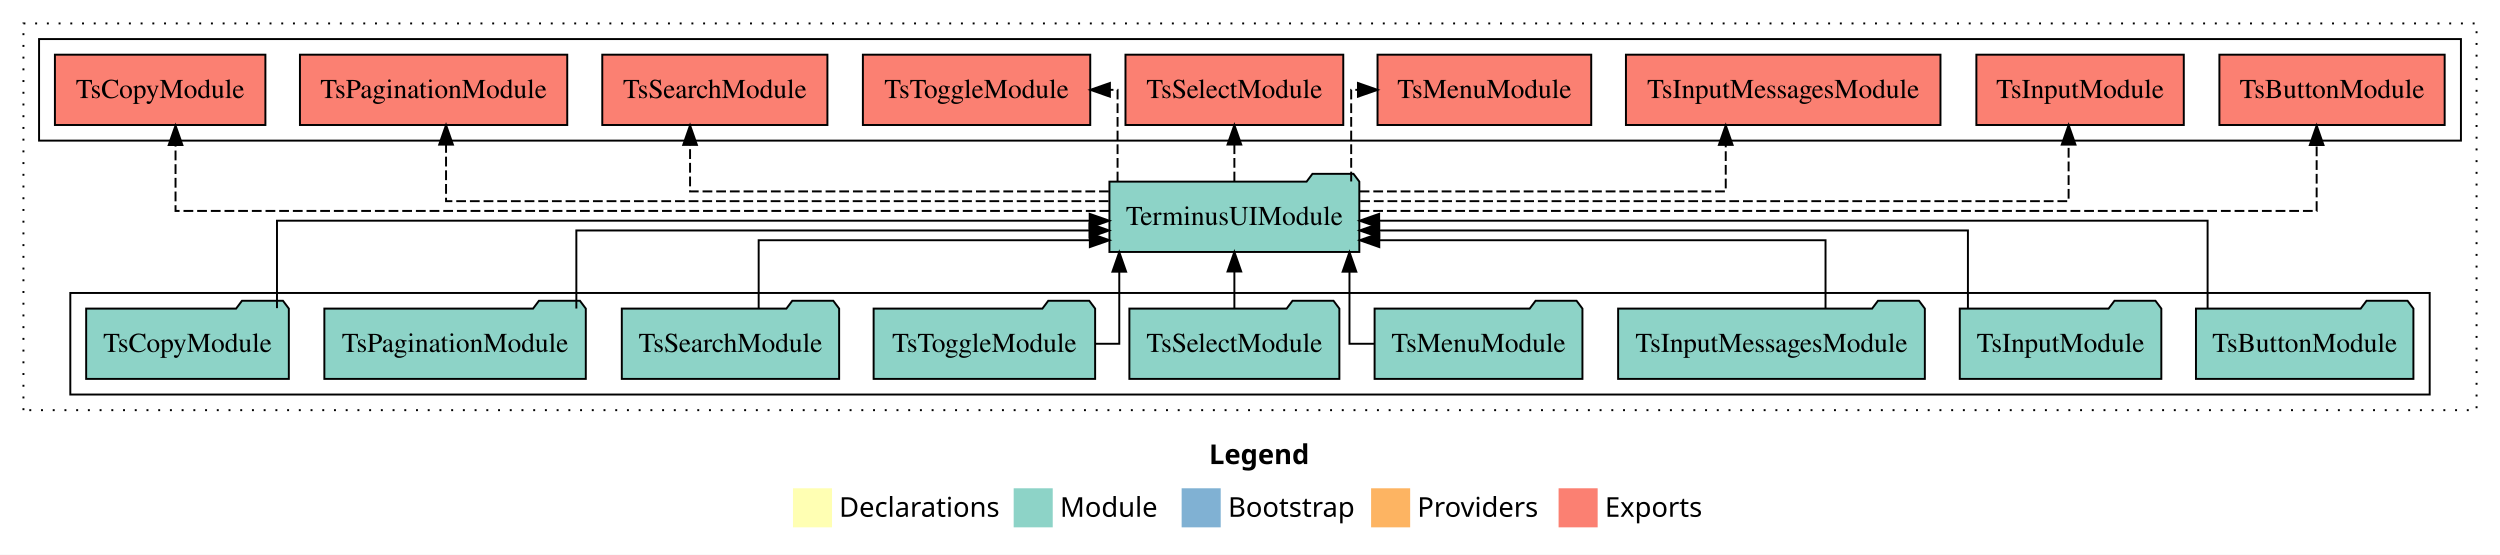
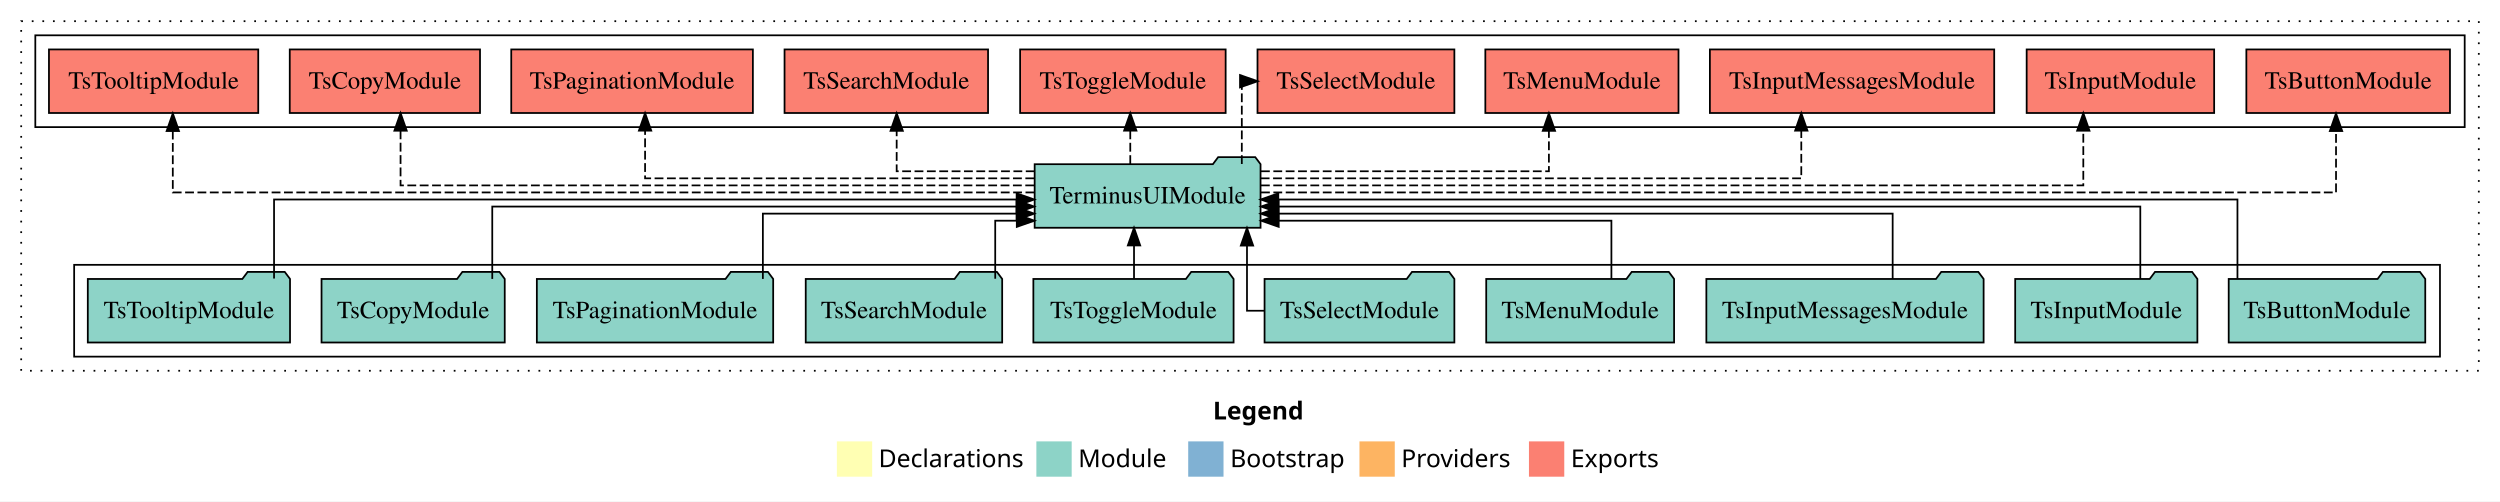
- <svg xmlns="http://www.w3.org/2000/svg" width="1280pt" height="284pt" viewBox="0.00 0.00 1280.00 284.00">
+ <svg xmlns="http://www.w3.org/2000/svg" width="1416pt" height="284pt" viewBox="0.00 0.00 1416.00 284.00">
  <g id="graph0" class="graph" transform="scale(1 1) rotate(0) translate(4 280)">
-     <polygon fill="#ffffff" stroke="transparent" points="-4,4 -4,-280 1276,-280 1276,4 -4,4" />
-     <text text-anchor="start" x="615.009" y="-42.4" font-family="sans-serif" font-weight="bold" font-size="14.00" fill="#000000">Legend</text>
-     <polygon fill="#ffffb3" stroke="transparent" points="402,-10 402,-30 422,-30 422,-10 402,-10" />
-     <text text-anchor="start" x="425.629" y="-15.4" font-family="sans-serif" font-size="14.00" fill="#000000">  Declarations</text>
-     <polygon fill="#8dd3c7" stroke="transparent" points="515,-10 515,-30 535,-30 535,-10 515,-10" />
-     <text text-anchor="start" x="538.725" y="-15.4" font-family="sans-serif" font-size="14.00" fill="#000000">  Module</text>
-     <polygon fill="#80b1d3" stroke="transparent" points="601,-10 601,-30 621,-30 621,-10 601,-10" />
-     <text text-anchor="start" x="624.781" y="-15.4" font-family="sans-serif" font-size="14.00" fill="#000000">  Bootstrap</text>
-     <polygon fill="#fdb462" stroke="transparent" points="698,-10 698,-30 718,-30 718,-10 698,-10" />
-     <text text-anchor="start" x="721.673" y="-15.4" font-family="sans-serif" font-size="14.00" fill="#000000">  Providers</text>
-     <polygon fill="#fb8072" stroke="transparent" points="794,-10 794,-30 814,-30 814,-10 794,-10" />
-     <text text-anchor="start" x="817.726" y="-15.4" font-family="sans-serif" font-size="14.00" fill="#000000">  Exports</text>
+     <polygon fill="#ffffff" stroke="transparent" points="-4,4 -4,-280 1412,-280 1412,4 -4,4" />
+     <text text-anchor="start" x="683.009" y="-42.4" font-family="sans-serif" font-weight="bold" font-size="14.00" fill="#000000">Legend</text>
+     <polygon fill="#ffffb3" stroke="transparent" points="470,-10 470,-30 490,-30 490,-10 470,-10" />
+     <text text-anchor="start" x="493.629" y="-15.4" font-family="sans-serif" font-size="14.00" fill="#000000">  Declarations</text>
+     <polygon fill="#8dd3c7" stroke="transparent" points="583,-10 583,-30 603,-30 603,-10 583,-10" />
+     <text text-anchor="start" x="606.725" y="-15.4" font-family="sans-serif" font-size="14.00" fill="#000000">  Module</text>
+     <polygon fill="#80b1d3" stroke="transparent" points="669,-10 669,-30 689,-30 689,-10 669,-10" />
+     <text text-anchor="start" x="692.781" y="-15.4" font-family="sans-serif" font-size="14.00" fill="#000000">  Bootstrap</text>
+     <polygon fill="#fdb462" stroke="transparent" points="766,-10 766,-30 786,-30 786,-10 766,-10" />
+     <text text-anchor="start" x="789.673" y="-15.4" font-family="sans-serif" font-size="14.00" fill="#000000">  Providers</text>
+     <polygon fill="#fb8072" stroke="transparent" points="862,-10 862,-30 882,-30 882,-10 862,-10" />
+     <text text-anchor="start" x="885.726" y="-15.4" font-family="sans-serif" font-size="14.00" fill="#000000">  Exports</text>
    <g id="clust1" class="cluster">
-       <polygon fill="none" stroke="#000000" stroke-dasharray="1,5" points="8,-70 8,-268 1264,-268 1264,-70 8,-70" />
+       <polygon fill="none" stroke="#000000" stroke-dasharray="1,5" points="8,-70 8,-268 1400,-268 1400,-70 8,-70" />
    </g>
    <g id="clust3" class="cluster">
-       <polygon fill="none" stroke="#000000" points="32,-78 32,-130 1240,-130 1240,-78 32,-78" />
+       <polygon fill="none" stroke="#000000" points="38,-78 38,-130 1378,-130 1378,-78 38,-78" />
    </g>
    <g id="clust4" class="cluster">
-       <polygon fill="none" stroke="#000000" points="16,-208 16,-260 1256,-260 1256,-208 16,-208" />
+       <polygon fill="none" stroke="#000000" points="16,-208 16,-260 1392,-260 1392,-208 16,-208" />
    </g>
    <g id="node1" class="node">
-       <polygon fill="#8dd3c7" stroke="#000000" points="1231.665,-122 1228.665,-126 1207.665,-126 1204.665,-122 1120.335,-122 1120.335,-86 1231.665,-86 1231.665,-122" />
-       <text text-anchor="middle" x="1176" y="-99.8" font-family="Times,serif" font-size="14.00" fill="#000000">TsButtonModule</text>
+       <polygon fill="#8dd3c7" stroke="#000000" points="1369.665,-122 1366.665,-126 1345.665,-126 1342.665,-122 1258.335,-122 1258.335,-86 1369.665,-86 1369.665,-122" />
+       <text text-anchor="middle" x="1314" y="-99.8" font-family="Times,serif" font-size="14.00" fill="#000000">TsButtonModule</text>
+     </g>
+     <g id="node11" class="node">
+       <polygon fill="#8dd3c7" stroke="#000000" points="709.971,-187 706.971,-191 685.971,-191 682.971,-187 582.029,-187 582.029,-151 709.971,-151 709.971,-187" />
+       <text text-anchor="middle" x="646" y="-164.8" font-family="Times,serif" font-size="14.00" fill="#000000">TerminusUIModule</text>
+     </g>
+     <g id="edge1" class="edge">
+       <path fill="none" stroke="#000000" d="M1263.293,-122.222C1263.293,-140.828 1263.293,-167 1263.293,-167 1263.293,-167 720.025,-167 720.025,-167" />
+       <polygon fill="#000000" stroke="#000000" points="720.025,-163.5 710.025,-167 720.025,-170.5 720.025,-163.5" />
+     </g>
+     <g id="node2" class="node">
+       <polygon fill="#8dd3c7" stroke="#000000" points="1240.598,-122 1237.598,-126 1216.598,-126 1213.598,-122 1137.402,-122 1137.402,-86 1240.598,-86 1240.598,-122" />
+       <text text-anchor="middle" x="1189" y="-99.8" font-family="Times,serif" font-size="14.00" fill="#000000">TsInputModule</text>
+     </g>
+     <g id="edge2" class="edge">
+       <path fill="none" stroke="#000000" d="M1208.266,-122.022C1208.266,-139.373 1208.266,-163 1208.266,-163 1208.266,-163 720.225,-163 720.225,-163" />
+       <polygon fill="#000000" stroke="#000000" points="720.225,-159.5 710.225,-163 720.225,-166.5 720.225,-159.5" />
+     </g>
+     <g id="node3" class="node">
+       <polygon fill="#8dd3c7" stroke="#000000" points="1119.521,-122 1116.521,-126 1095.521,-126 1092.521,-122 962.479,-122 962.479,-86 1119.521,-86 1119.521,-122" />
+       <text text-anchor="middle" x="1041" y="-99.8" font-family="Times,serif" font-size="14.00" fill="#000000">TsInputMessagesModule</text>
+     </g>
+     <g id="edge3" class="edge">
+       <path fill="none" stroke="#000000" d="M1068.003,-122.009C1068.003,-138.049 1068.003,-159 1068.003,-159 1068.003,-159 720.093,-159 720.093,-159" />
+       <polygon fill="#000000" stroke="#000000" points="720.093,-155.5 710.093,-159 720.093,-162.5 720.093,-155.5" />
+     </g>
+     <g id="node4" class="node">
+       <polygon fill="#8dd3c7" stroke="#000000" points="944.206,-122 941.206,-126 920.206,-126 917.206,-122 837.794,-122 837.794,-86 944.206,-86 944.206,-122" />
+       <text text-anchor="middle" x="891" y="-99.8" font-family="Times,serif" font-size="14.00" fill="#000000">TsMenuModule</text>
+     </g>
+     <g id="edge4" class="edge">
+       <path fill="none" stroke="#000000" d="M908.701,-122.124C908.701,-136.783 908.701,-155 908.701,-155 908.701,-155 720.264,-155 720.264,-155" />
+       <polygon fill="#000000" stroke="#000000" points="720.264,-151.5 710.264,-155 720.264,-158.5 720.264,-151.5" />
+     </g>
+     <g id="node5" class="node">
+       <polygon fill="#8dd3c7" stroke="#000000" points="819.755,-122 816.755,-126 795.755,-126 792.755,-122 712.245,-122 712.245,-86 819.755,-86 819.755,-122" />
+       <text text-anchor="middle" x="766" y="-99.8" font-family="Times,serif" font-size="14.00" fill="#000000">TsSelectModule</text>
+     </g>
+     <g id="edge5" class="edge">
+       <path fill="none" stroke="#000000" d="M711.969,-104C706.152,-104 702.294,-104 702.294,-104 702.294,-104 702.294,-140.894 702.294,-140.894" />
+       <polygon fill="#000000" stroke="#000000" points="698.794,-140.894 702.294,-150.894 705.794,-140.894 698.794,-140.894" />
+     </g>
+     <g id="node6" class="node">
+       <polygon fill="#8dd3c7" stroke="#000000" points="694.705,-122 691.705,-126 670.705,-126 667.705,-122 581.295,-122 581.295,-86 694.705,-86 694.705,-122" />
+       <text text-anchor="middle" x="638" y="-99.8" font-family="Times,serif" font-size="14.00" fill="#000000">TsToggleModule</text>
+     </g>
+     <g id="edge6" class="edge">
+       <path fill="none" stroke="#000000" d="M638.309,-122.106C638.309,-122.106 638.309,-140.991 638.309,-140.991" />
+       <polygon fill="#000000" stroke="#000000" points="634.809,-140.991 638.309,-150.991 641.809,-140.991 634.809,-140.991" />
+     </g>
+     <g id="node7" class="node">
+       <polygon fill="#8dd3c7" stroke="#000000" points="563.635,-122 560.635,-126 539.635,-126 536.635,-122 452.365,-122 452.365,-86 563.635,-86 563.635,-122" />
+       <text text-anchor="middle" x="508" y="-99.8" font-family="Times,serif" font-size="14.00" fill="#000000">TsSearchModule</text>
+     </g>
+     <g id="edge7" class="edge">
+       <path fill="none" stroke="#000000" d="M559.692,-122.124C559.692,-136.783 559.692,-155 559.692,-155 559.692,-155 571.918,-155 571.918,-155" />
+       <polygon fill="#000000" stroke="#000000" points="571.918,-158.5 581.918,-155 571.918,-151.5 571.918,-158.5" />
+     </g>
+     <g id="node8" class="node">
+       <polygon fill="#8dd3c7" stroke="#000000" points="433.931,-122 430.931,-126 409.931,-126 406.931,-122 300.069,-122 300.069,-86 433.931,-86 433.931,-122" />
+       <text text-anchor="middle" x="367" y="-99.8" font-family="Times,serif" font-size="14.00" fill="#000000">TsPaginationModule</text>
+     </g>
+     <g id="edge8" class="edge">
+       <path fill="none" stroke="#000000" d="M428.09,-122.009C428.09,-138.049 428.09,-159 428.09,-159 428.09,-159 571.798,-159 571.798,-159" />
+       <polygon fill="#000000" stroke="#000000" points="571.798,-162.5 581.798,-159 571.798,-155.5 571.798,-162.5" />
+     </g>
+     <g id="node9" class="node">
+       <polygon fill="#8dd3c7" stroke="#000000" points="281.884,-122 278.884,-126 257.884,-126 254.884,-122 178.116,-122 178.116,-86 281.884,-86 281.884,-122" />
+       <text text-anchor="middle" x="230" y="-99.8" font-family="Times,serif" font-size="14.00" fill="#000000">TsCopyModule</text>
+     </g>
+     <g id="edge9" class="edge">
+       <path fill="none" stroke="#000000" d="M274.817,-122.022C274.817,-139.373 274.817,-163 274.817,-163 274.817,-163 571.769,-163 571.769,-163" />
+       <polygon fill="#000000" stroke="#000000" points="571.769,-166.5 581.769,-163 571.769,-159.5 571.769,-166.5" />
    </g>
    <g id="node10" class="node">
-       <polygon fill="#8dd3c7" stroke="#000000" points="691.971,-187 688.971,-191 667.971,-191 664.971,-187 564.029,-187 564.029,-151 691.971,-151 691.971,-187" />
-       <text text-anchor="middle" x="628" y="-164.8" font-family="Times,serif" font-size="14.00" fill="#000000">TerminusUIModule</text>
-     </g>
-     <g id="edge1" class="edge">
-       <path fill="none" stroke="#000000" d="M1126.293,-122.222C1126.293,-140.828 1126.293,-167 1126.293,-167 1126.293,-167 702.123,-167 702.123,-167" />
-       <polygon fill="#000000" stroke="#000000" points="702.123,-163.5 692.123,-167 702.123,-170.5 702.123,-163.5" />
-     </g>
-     <g id="node2" class="node">
-       <polygon fill="#8dd3c7" stroke="#000000" points="1102.598,-122 1099.598,-126 1078.598,-126 1075.598,-122 999.402,-122 999.402,-86 1102.598,-86 1102.598,-122" />
-       <text text-anchor="middle" x="1051" y="-99.8" font-family="Times,serif" font-size="14.00" fill="#000000">TsInputModule</text>
-     </g>
-     <g id="edge2" class="edge">
-       <path fill="none" stroke="#000000" d="M1003.576,-122.034C1003.576,-139.06 1003.576,-162 1003.576,-162 1003.576,-162 702.137,-162 702.137,-162" />
-       <polygon fill="#000000" stroke="#000000" points="702.137,-158.5 692.137,-162 702.137,-165.5 702.137,-158.5" />
-     </g>
-     <g id="node3" class="node">
-       <polygon fill="#8dd3c7" stroke="#000000" points="981.521,-122 978.521,-126 957.521,-126 954.521,-122 824.479,-122 824.479,-86 981.521,-86 981.521,-122" />
-       <text text-anchor="middle" x="903" y="-99.8" font-family="Times,serif" font-size="14.00" fill="#000000">TsInputMessagesModule</text>
-     </g>
-     <g id="edge3" class="edge">
-       <path fill="none" stroke="#000000" d="M930.67,-122.24C930.67,-137.571 930.67,-157 930.67,-157 930.67,-157 702.188,-157 702.188,-157" />
-       <polygon fill="#000000" stroke="#000000" points="702.189,-153.5 692.188,-157 702.188,-160.5 702.189,-153.5" />
-     </g>
-     <g id="node4" class="node">
-       <polygon fill="#8dd3c7" stroke="#000000" points="806.206,-122 803.206,-126 782.206,-126 779.206,-122 699.794,-122 699.794,-86 806.206,-86 806.206,-122" />
-       <text text-anchor="middle" x="753" y="-99.8" font-family="Times,serif" font-size="14.00" fill="#000000">TsMenuModule</text>
-     </g>
-     <g id="edge4" class="edge">
-       <path fill="none" stroke="#000000" d="M699.67,-104C692.157,-104 686.931,-104 686.931,-104 686.931,-104 686.931,-140.894 686.931,-140.894" />
-       <polygon fill="#000000" stroke="#000000" points="683.431,-140.894 686.931,-150.894 690.431,-140.894 683.431,-140.894" />
-     </g>
-     <g id="node5" class="node">
-       <polygon fill="#8dd3c7" stroke="#000000" points="681.755,-122 678.755,-126 657.755,-126 654.755,-122 574.245,-122 574.245,-86 681.755,-86 681.755,-122" />
-       <text text-anchor="middle" x="628" y="-99.8" font-family="Times,serif" font-size="14.00" fill="#000000">TsSelectModule</text>
-     </g>
-     <g id="edge5" class="edge">
-       <path fill="none" stroke="#000000" d="M628,-122.106C628,-122.106 628,-140.991 628,-140.991" />
-       <polygon fill="#000000" stroke="#000000" points="624.5,-140.991 628,-150.991 631.5,-140.991 624.5,-140.991" />
-     </g>
-     <g id="node6" class="node">
-       <polygon fill="#8dd3c7" stroke="#000000" points="556.705,-122 553.705,-126 532.705,-126 529.705,-122 443.295,-122 443.295,-86 556.705,-86 556.705,-122" />
-       <text text-anchor="middle" x="500" y="-99.8" font-family="Times,serif" font-size="14.00" fill="#000000">TsToggleModule</text>
-     </g>
-     <g id="edge6" class="edge">
-       <path fill="none" stroke="#000000" d="M556.721,-104C564.051,-104 569.069,-104 569.069,-104 569.069,-104 569.069,-140.894 569.069,-140.894" />
-       <polygon fill="#000000" stroke="#000000" points="565.569,-140.894 569.069,-150.894 572.569,-140.894 565.569,-140.894" />
-     </g>
-     <g id="node7" class="node">
-       <polygon fill="#8dd3c7" stroke="#000000" points="425.635,-122 422.635,-126 401.635,-126 398.635,-122 314.365,-122 314.365,-86 425.635,-86 425.635,-122" />
-       <text text-anchor="middle" x="370" y="-99.8" font-family="Times,serif" font-size="14.00" fill="#000000">TsSearchModule</text>
-     </g>
-     <g id="edge7" class="edge">
-       <path fill="none" stroke="#000000" d="M384.439,-122.24C384.439,-137.571 384.439,-157 384.439,-157 384.439,-157 554.007,-157 554.007,-157" />
-       <polygon fill="#000000" stroke="#000000" points="554.007,-160.5 564.007,-157 554.007,-153.5 554.007,-160.5" />
-     </g>
-     <g id="node8" class="node">
-       <polygon fill="#8dd3c7" stroke="#000000" points="295.931,-122 292.931,-126 271.931,-126 268.931,-122 162.069,-122 162.069,-86 295.931,-86 295.931,-122" />
-       <text text-anchor="middle" x="229" y="-99.8" font-family="Times,serif" font-size="14.00" fill="#000000">TsPaginationModule</text>
-     </g>
-     <g id="edge8" class="edge">
-       <path fill="none" stroke="#000000" d="M291.09,-122.034C291.09,-139.06 291.09,-162 291.09,-162 291.09,-162 553.837,-162 553.837,-162" />
-       <polygon fill="#000000" stroke="#000000" points="553.837,-165.5 563.837,-162 553.837,-158.5 553.837,-165.5" />
-     </g>
-     <g id="node9" class="node">
-       <polygon fill="#8dd3c7" stroke="#000000" points="143.884,-122 140.884,-126 119.884,-126 116.884,-122 40.116,-122 40.116,-86 143.884,-86 143.884,-122" />
-       <text text-anchor="middle" x="92" y="-99.8" font-family="Times,serif" font-size="14.00" fill="#000000">TsCopyModule</text>
-     </g>
-     <g id="edge9" class="edge">
-       <path fill="none" stroke="#000000" d="M137.817,-122.222C137.817,-140.828 137.817,-167 137.817,-167 137.817,-167 553.917,-167 553.917,-167" />
-       <polygon fill="#000000" stroke="#000000" points="553.917,-170.5 563.917,-167 553.917,-163.5 553.917,-170.5" />
-     </g>
-     <g id="node11" class="node">
-       <polygon fill="#fb8072" stroke="#000000" points="1247.665,-252 1132.335,-252 1132.335,-216 1247.665,-216 1247.665,-252" />
-       <text text-anchor="middle" x="1190" y="-229.8" font-family="Times,serif" font-size="14.00" fill="#000000">TsButtonModule </text>
+       <polygon fill="#8dd3c7" stroke="#000000" points="160.272,-122 157.272,-126 136.272,-126 133.272,-122 45.728,-122 45.728,-86 160.272,-86 160.272,-122" />
+       <text text-anchor="middle" x="103" y="-99.8" font-family="Times,serif" font-size="14.00" fill="#000000">TsTooltipModule</text>
    </g>
    <g id="edge10" class="edge">
-       <path fill="none" stroke="#000000" stroke-dasharray="5,2" d="M692.106,-172C837.969,-172 1182.125,-172 1182.125,-172 1182.125,-172 1182.125,-205.733 1182.125,-205.733" />
-       <polygon fill="#000000" stroke="#000000" points="1178.625,-205.733 1182.125,-215.733 1185.625,-205.733 1178.625,-205.733" />
+       <path fill="none" stroke="#000000" d="M151.222,-122.222C151.222,-140.828 151.222,-167 151.222,-167 151.222,-167 571.824,-167 571.824,-167" />
+       <polygon fill="#000000" stroke="#000000" points="571.824,-170.5 581.824,-167 571.824,-163.5 571.824,-170.5" />
    </g>
    <g id="node12" class="node">
-       <polygon fill="#fb8072" stroke="#000000" points="1114.099,-252 1007.901,-252 1007.901,-216 1114.099,-216 1114.099,-252" />
-       <text text-anchor="middle" x="1061" y="-229.8" font-family="Times,serif" font-size="14.00" fill="#000000">TsInputModule </text>
+       <polygon fill="#fb8072" stroke="#000000" points="1383.665,-252 1268.335,-252 1268.335,-216 1383.665,-216 1383.665,-252" />
+       <text text-anchor="middle" x="1326" y="-229.8" font-family="Times,serif" font-size="14.00" fill="#000000">TsButtonModule </text>
    </g>
    <g id="edge11" class="edge">
-       <path fill="none" stroke="#000000" stroke-dasharray="5,2" d="M692.407,-177C811.729,-177 1055.125,-177 1055.125,-177 1055.125,-177 1055.125,-205.965 1055.125,-205.965" />
-       <polygon fill="#000000" stroke="#000000" points="1051.625,-205.965 1055.125,-215.965 1058.625,-205.965 1051.625,-205.965" />
+       <path fill="none" stroke="#000000" stroke-dasharray="5,2" d="M710.237,-171C878.488,-171 1319.125,-171 1319.125,-171 1319.125,-171 1319.125,-205.778 1319.125,-205.778" />
+       <polygon fill="#000000" stroke="#000000" points="1315.625,-205.778 1319.125,-215.778 1322.625,-205.778 1315.625,-205.778" />
    </g>
    <g id="node13" class="node">
-       <polygon fill="#fb8072" stroke="#000000" points="989.52,-252 828.48,-252 828.48,-216 989.52,-216 989.52,-252" />
-       <text text-anchor="middle" x="909" y="-229.8" font-family="Times,serif" font-size="14.00" fill="#000000">TsInputMessagesModule </text>
+       <polygon fill="#fb8072" stroke="#000000" points="1250.099,-252 1143.901,-252 1143.901,-216 1250.099,-216 1250.099,-252" />
+       <text text-anchor="middle" x="1197" y="-229.8" font-family="Times,serif" font-size="14.00" fill="#000000">TsInputModule </text>
    </g>
    <g id="edge12" class="edge">
-       <path fill="none" stroke="#000000" stroke-dasharray="5,2" d="M692.135,-182C766.672,-182 879.58,-182 879.58,-182 879.58,-182 879.58,-205.813 879.58,-205.813" />
-       <polygon fill="#000000" stroke="#000000" points="876.08,-205.813 879.58,-215.813 883.08,-205.813 876.08,-205.813" />
+       <path fill="none" stroke="#000000" stroke-dasharray="5,2" d="M710.192,-175C851.293,-175 1175.984,-175 1175.984,-175 1175.984,-175 1175.984,-205.977 1175.984,-205.977" />
+       <polygon fill="#000000" stroke="#000000" points="1172.484,-205.977 1175.984,-215.977 1179.484,-205.977 1172.484,-205.977" />
    </g>
    <g id="node14" class="node">
-       <polygon fill="#fb8072" stroke="#000000" points="810.707,-252 701.293,-252 701.293,-216 810.707,-216 810.707,-252" />
-       <text text-anchor="middle" x="756" y="-229.8" font-family="Times,serif" font-size="14.00" fill="#000000">TsMenuModule </text>
+       <polygon fill="#fb8072" stroke="#000000" points="1125.52,-252 964.48,-252 964.48,-216 1125.52,-216 1125.52,-252" />
+       <text text-anchor="middle" x="1045" y="-229.8" font-family="Times,serif" font-size="14.00" fill="#000000">TsInputMessagesModule </text>
    </g>
    <g id="edge13" class="edge">
-       <path fill="none" stroke="#000000" stroke-dasharray="5,2" d="M687.806,-187.106C687.806,-206.339 687.806,-234 687.806,-234 687.806,-234 691.279,-234 691.279,-234" />
-       <polygon fill="#000000" stroke="#000000" points="691.279,-237.5 701.279,-234 691.279,-230.5 691.279,-237.5" />
+       <path fill="none" stroke="#000000" stroke-dasharray="5,2" d="M710.069,-179C816.039,-179 1016.247,-179 1016.247,-179 1016.247,-179 1016.247,-205.991 1016.247,-205.991" />
+       <polygon fill="#000000" stroke="#000000" points="1012.747,-205.991 1016.247,-215.991 1019.747,-205.991 1012.747,-205.991" />
    </g>
    <g id="node15" class="node">
-       <polygon fill="#fb8072" stroke="#000000" points="683.755,-252 572.245,-252 572.245,-216 683.755,-216 683.755,-252" />
-       <text text-anchor="middle" x="628" y="-229.8" font-family="Times,serif" font-size="14.00" fill="#000000">TsSelectModule </text>
+       <polygon fill="#fb8072" stroke="#000000" points="946.707,-252 837.293,-252 837.293,-216 946.707,-216 946.707,-252" />
+       <text text-anchor="middle" x="892" y="-229.8" font-family="Times,serif" font-size="14.00" fill="#000000">TsMenuModule </text>
    </g>
    <g id="edge14" class="edge">
-       <path fill="none" stroke="#000000" stroke-dasharray="5,2" d="M628,-187.106C628,-187.106 628,-205.991 628,-205.991" />
-       <polygon fill="#000000" stroke="#000000" points="624.5,-205.991 628,-215.991 631.5,-205.991 624.5,-205.991" />
+       <path fill="none" stroke="#000000" stroke-dasharray="5,2" d="M710.223,-183C777.438,-183 873.299,-183 873.299,-183 873.299,-183 873.299,-205.876 873.299,-205.876" />
+       <polygon fill="#000000" stroke="#000000" points="869.799,-205.876 873.299,-215.876 876.799,-205.876 869.799,-205.876" />
    </g>
    <g id="node16" class="node">
-       <polygon fill="#fb8072" stroke="#000000" points="554.205,-252 437.795,-252 437.795,-216 554.205,-216 554.205,-252" />
-       <text text-anchor="middle" x="496" y="-229.8" font-family="Times,serif" font-size="14.00" fill="#000000">TsToggleModule </text>
+       <polygon fill="#fb8072" stroke="#000000" points="819.755,-252 708.245,-252 708.245,-216 819.755,-216 819.755,-252" />
+       <text text-anchor="middle" x="764" y="-229.8" font-family="Times,serif" font-size="14.00" fill="#000000">TsSelectModule </text>
    </g>
    <g id="edge15" class="edge">
-       <path fill="none" stroke="#000000" stroke-dasharray="5,2" d="M568.194,-187.106C568.194,-206.339 568.194,-234 568.194,-234 568.194,-234 564.274,-234 564.274,-234" />
-       <polygon fill="#000000" stroke="#000000" points="564.274,-230.5 554.274,-234 564.274,-237.5 564.274,-230.5" />
+       <path fill="none" stroke="#000000" stroke-dasharray="5,2" d="M699.363,-187.106C699.363,-206.339 699.363,-234 699.363,-234 699.363,-234 700.261,-234 700.261,-234" />
+       <polygon fill="#000000" stroke="#000000" points="698.35,-237.5 708.35,-234 698.35,-230.5 698.35,-237.5" />
    </g>
    <g id="node17" class="node">
-       <polygon fill="#fb8072" stroke="#000000" points="419.634,-252 304.366,-252 304.366,-216 419.634,-216 419.634,-252" />
-       <text text-anchor="middle" x="362" y="-229.8" font-family="Times,serif" font-size="14.00" fill="#000000">TsSearchModule </text>
+       <polygon fill="#fb8072" stroke="#000000" points="690.205,-252 573.795,-252 573.795,-216 690.205,-216 690.205,-252" />
+       <text text-anchor="middle" x="632" y="-229.8" font-family="Times,serif" font-size="14.00" fill="#000000">TsToggleModule </text>
    </g>
    <g id="edge16" class="edge">
-       <path fill="none" stroke="#000000" stroke-dasharray="5,2" d="M563.713,-182C481.41,-182 349.311,-182 349.311,-182 349.311,-182 349.311,-205.813 349.311,-205.813" />
-       <polygon fill="#000000" stroke="#000000" points="345.811,-205.813 349.311,-215.813 352.811,-205.813 345.811,-205.813" />
+       <path fill="none" stroke="#000000" stroke-dasharray="5,2" d="M636.184,-187.106C636.184,-187.106 636.184,-205.991 636.184,-205.991" />
+       <polygon fill="#000000" stroke="#000000" points="632.684,-205.991 636.184,-215.991 639.684,-205.991 632.684,-205.991" />
    </g>
    <g id="node18" class="node">
-       <polygon fill="#fb8072" stroke="#000000" points="286.431,-252 149.569,-252 149.569,-216 286.431,-216 286.431,-252" />
-       <text text-anchor="middle" x="218" y="-229.8" font-family="Times,serif" font-size="14.00" fill="#000000">TsPaginationModule </text>
+       <polygon fill="#fb8072" stroke="#000000" points="555.634,-252 440.366,-252 440.366,-216 555.634,-216 555.634,-252" />
+       <text text-anchor="middle" x="498" y="-229.8" font-family="Times,serif" font-size="14.00" fill="#000000">TsSearchModule </text>
    </g>
    <g id="edge17" class="edge">
-       <path fill="none" stroke="#000000" stroke-dasharray="5,2" d="M563.598,-177C449.644,-177 224.375,-177 224.375,-177 224.375,-177 224.375,-205.965 224.375,-205.965" />
-       <polygon fill="#000000" stroke="#000000" points="220.875,-205.965 224.375,-215.965 227.875,-205.965 220.875,-205.965" />
+       <path fill="none" stroke="#000000" stroke-dasharray="5,2" d="M582.006,-183C544.282,-183 503.875,-183 503.875,-183 503.875,-183 503.875,-205.876 503.875,-205.876" />
+       <polygon fill="#000000" stroke="#000000" points="500.375,-205.876 503.875,-215.876 507.375,-205.876 500.375,-205.876" />
    </g>
    <g id="node19" class="node">
-       <polygon fill="#fb8072" stroke="#000000" points="131.884,-252 24.116,-252 24.116,-216 131.884,-216 131.884,-252" />
-       <text text-anchor="middle" x="78" y="-229.8" font-family="Times,serif" font-size="14.00" fill="#000000">TsCopyModule </text>
+       <polygon fill="#fb8072" stroke="#000000" points="422.431,-252 285.569,-252 285.569,-216 422.431,-216 422.431,-252" />
+       <text text-anchor="middle" x="354" y="-229.8" font-family="Times,serif" font-size="14.00" fill="#000000">TsPaginationModule </text>
    </g>
    <g id="edge18" class="edge">
-       <path fill="none" stroke="#000000" stroke-dasharray="5,2" d="M563.95,-172C420.495,-172 85.875,-172 85.875,-172 85.875,-172 85.875,-205.733 85.875,-205.733" />
-       <polygon fill="#000000" stroke="#000000" points="82.375,-205.733 85.875,-215.733 89.375,-205.733 82.375,-205.733" />
+       <path fill="none" stroke="#000000" stroke-dasharray="5,2" d="M581.77,-179C497.822,-179 361.375,-179 361.375,-179 361.375,-179 361.375,-205.991 361.375,-205.991" />
+       <polygon fill="#000000" stroke="#000000" points="357.875,-205.991 361.375,-215.991 364.875,-205.991 357.875,-205.991" />
+     </g>
+     <g id="node20" class="node">
+       <polygon fill="#fb8072" stroke="#000000" points="267.884,-252 160.116,-252 160.116,-216 267.884,-216 267.884,-252" />
+       <text text-anchor="middle" x="214" y="-229.8" font-family="Times,serif" font-size="14.00" fill="#000000">TsCopyModule </text>
+     </g>
+     <g id="edge19" class="edge">
+       <path fill="none" stroke="#000000" stroke-dasharray="5,2" d="M581.736,-175C463.368,-175 222.875,-175 222.875,-175 222.875,-175 222.875,-205.977 222.875,-205.977" />
+       <polygon fill="#000000" stroke="#000000" points="219.375,-205.977 222.875,-215.977 226.375,-205.977 219.375,-205.977" />
+     </g>
+     <g id="node21" class="node">
+       <polygon fill="#fb8072" stroke="#000000" points="142.272,-252 23.728,-252 23.728,-216 142.272,-216 142.272,-252" />
+       <text text-anchor="middle" x="83" y="-229.8" font-family="Times,serif" font-size="14.00" fill="#000000">TsTooltipModule </text>
+     </g>
+     <g id="edge20" class="edge">
+       <path fill="none" stroke="#000000" stroke-dasharray="5,2" d="M581.855,-171C436.364,-171 93.875,-171 93.875,-171 93.875,-171 93.875,-205.778 93.875,-205.778" />
+       <polygon fill="#000000" stroke="#000000" points="90.375,-205.778 93.875,-215.778 97.375,-205.778 90.375,-205.778" />
    </g>
  </g>
</svg>
